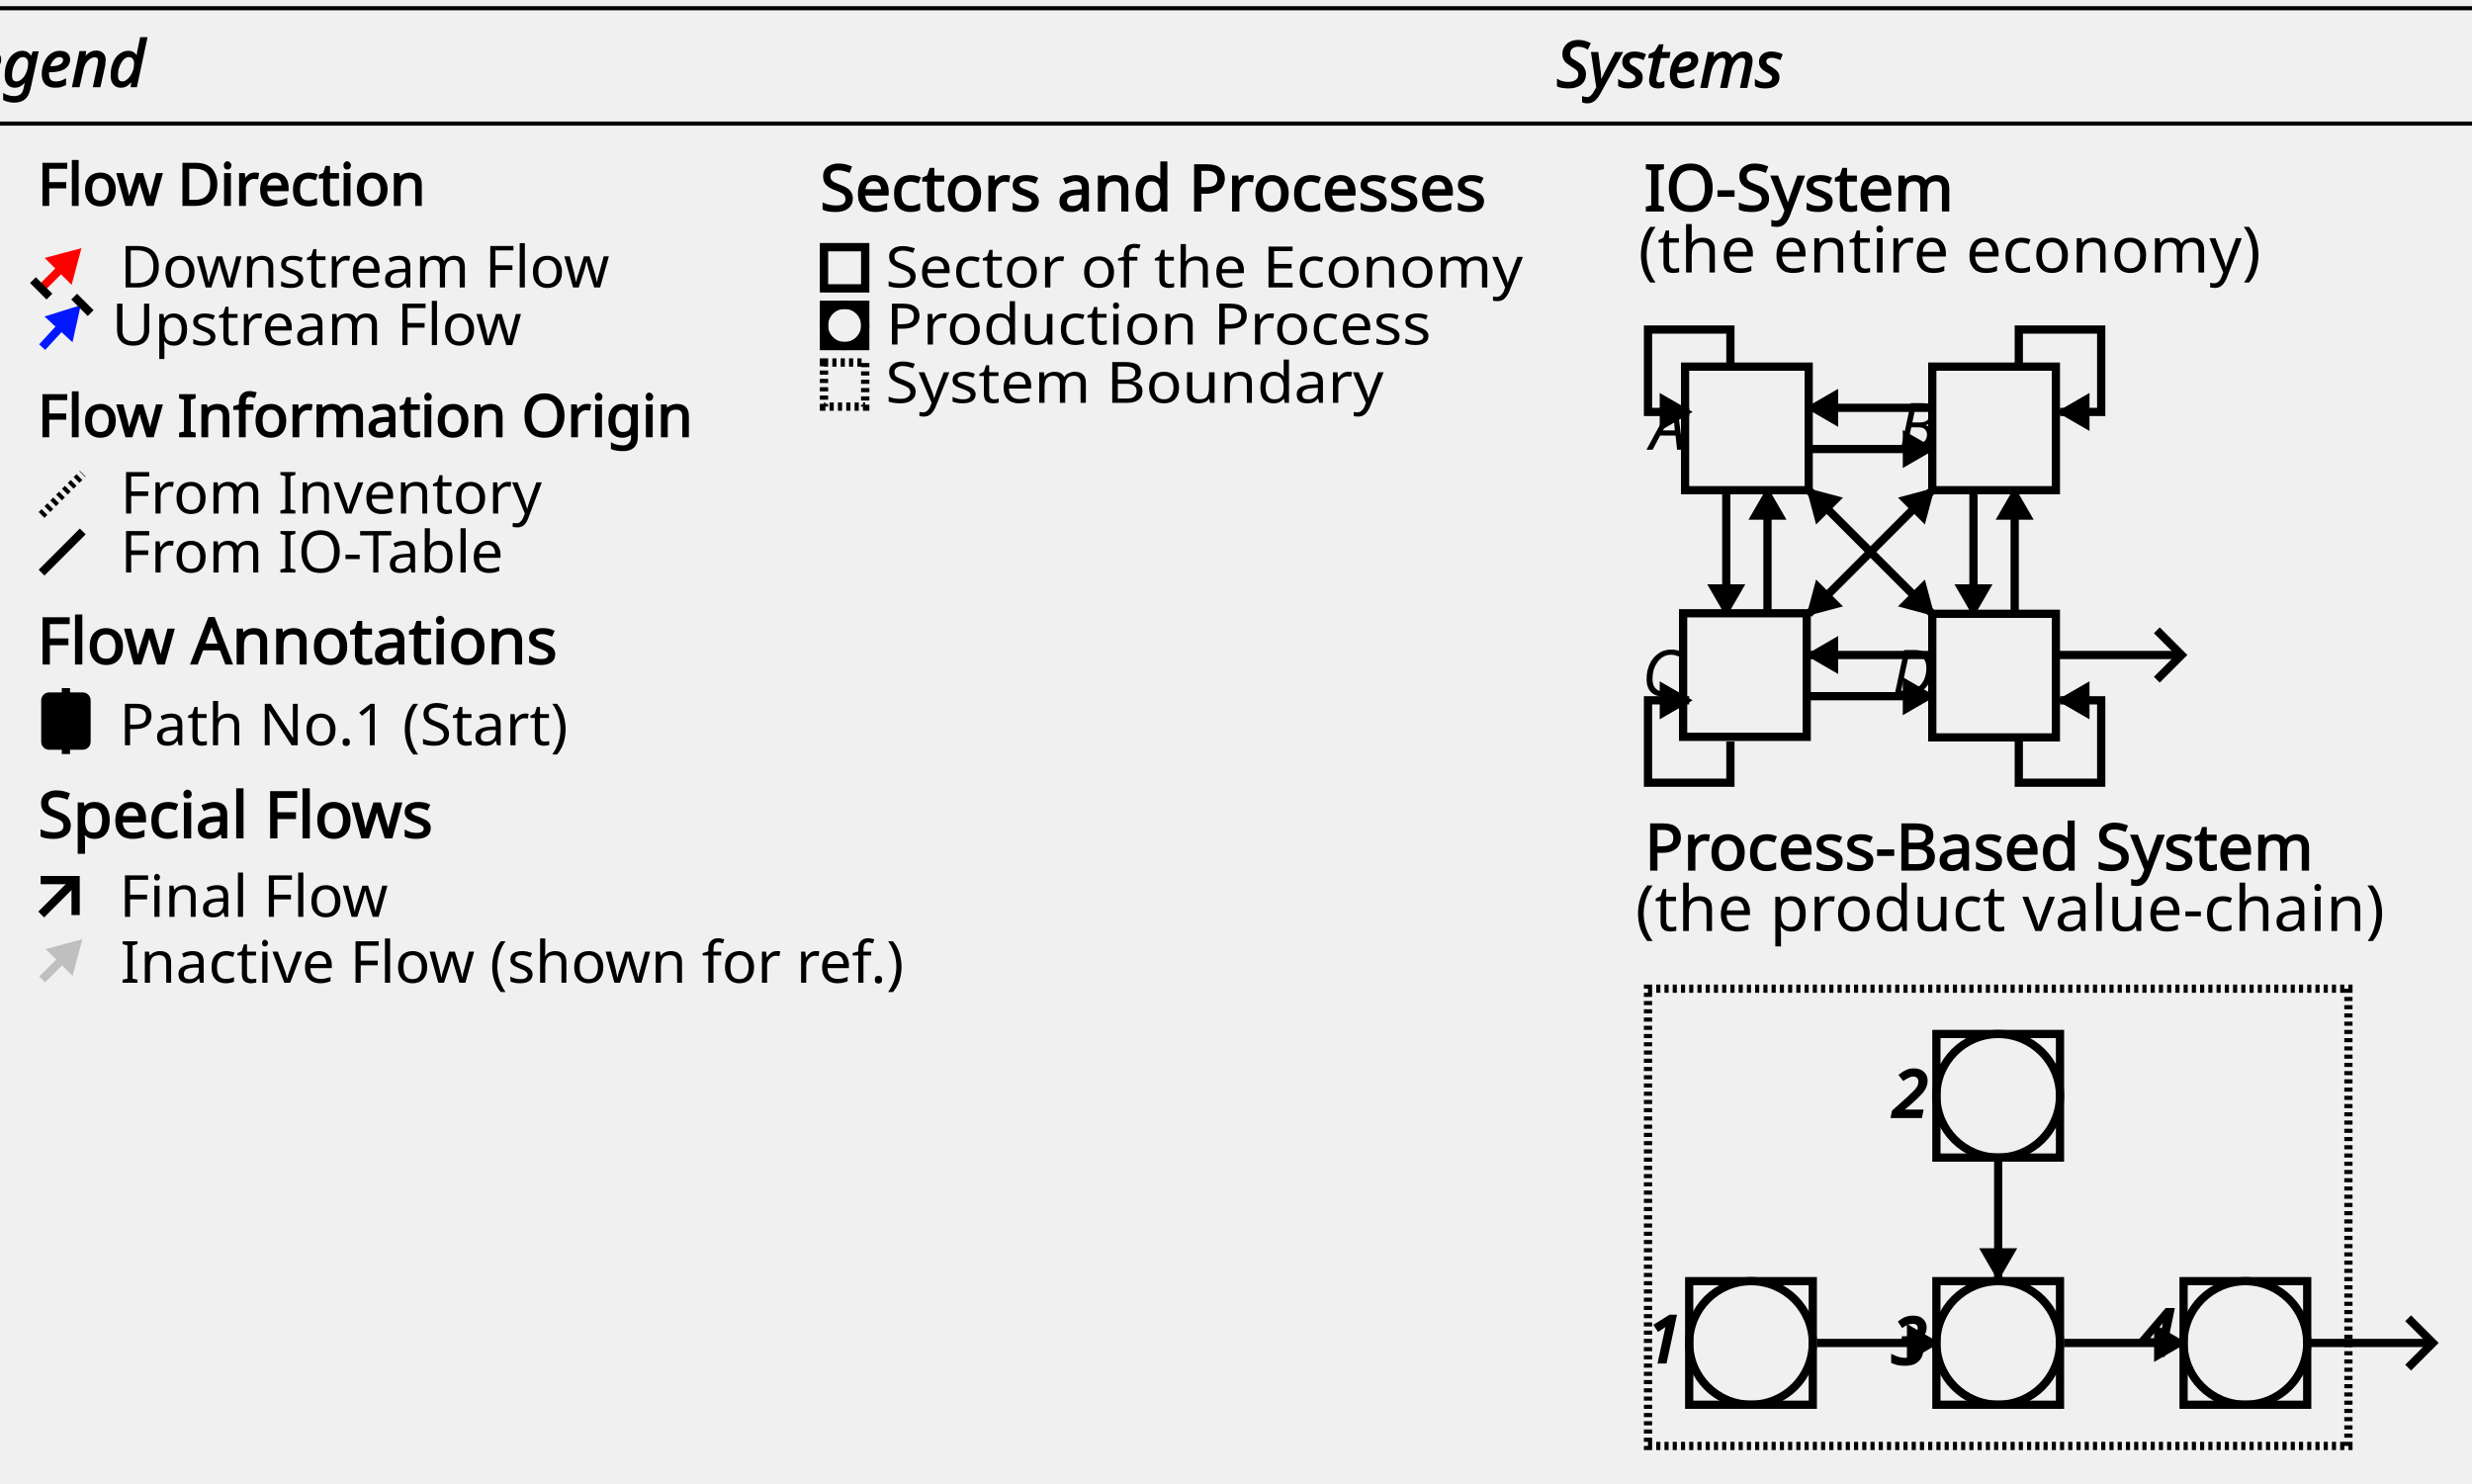
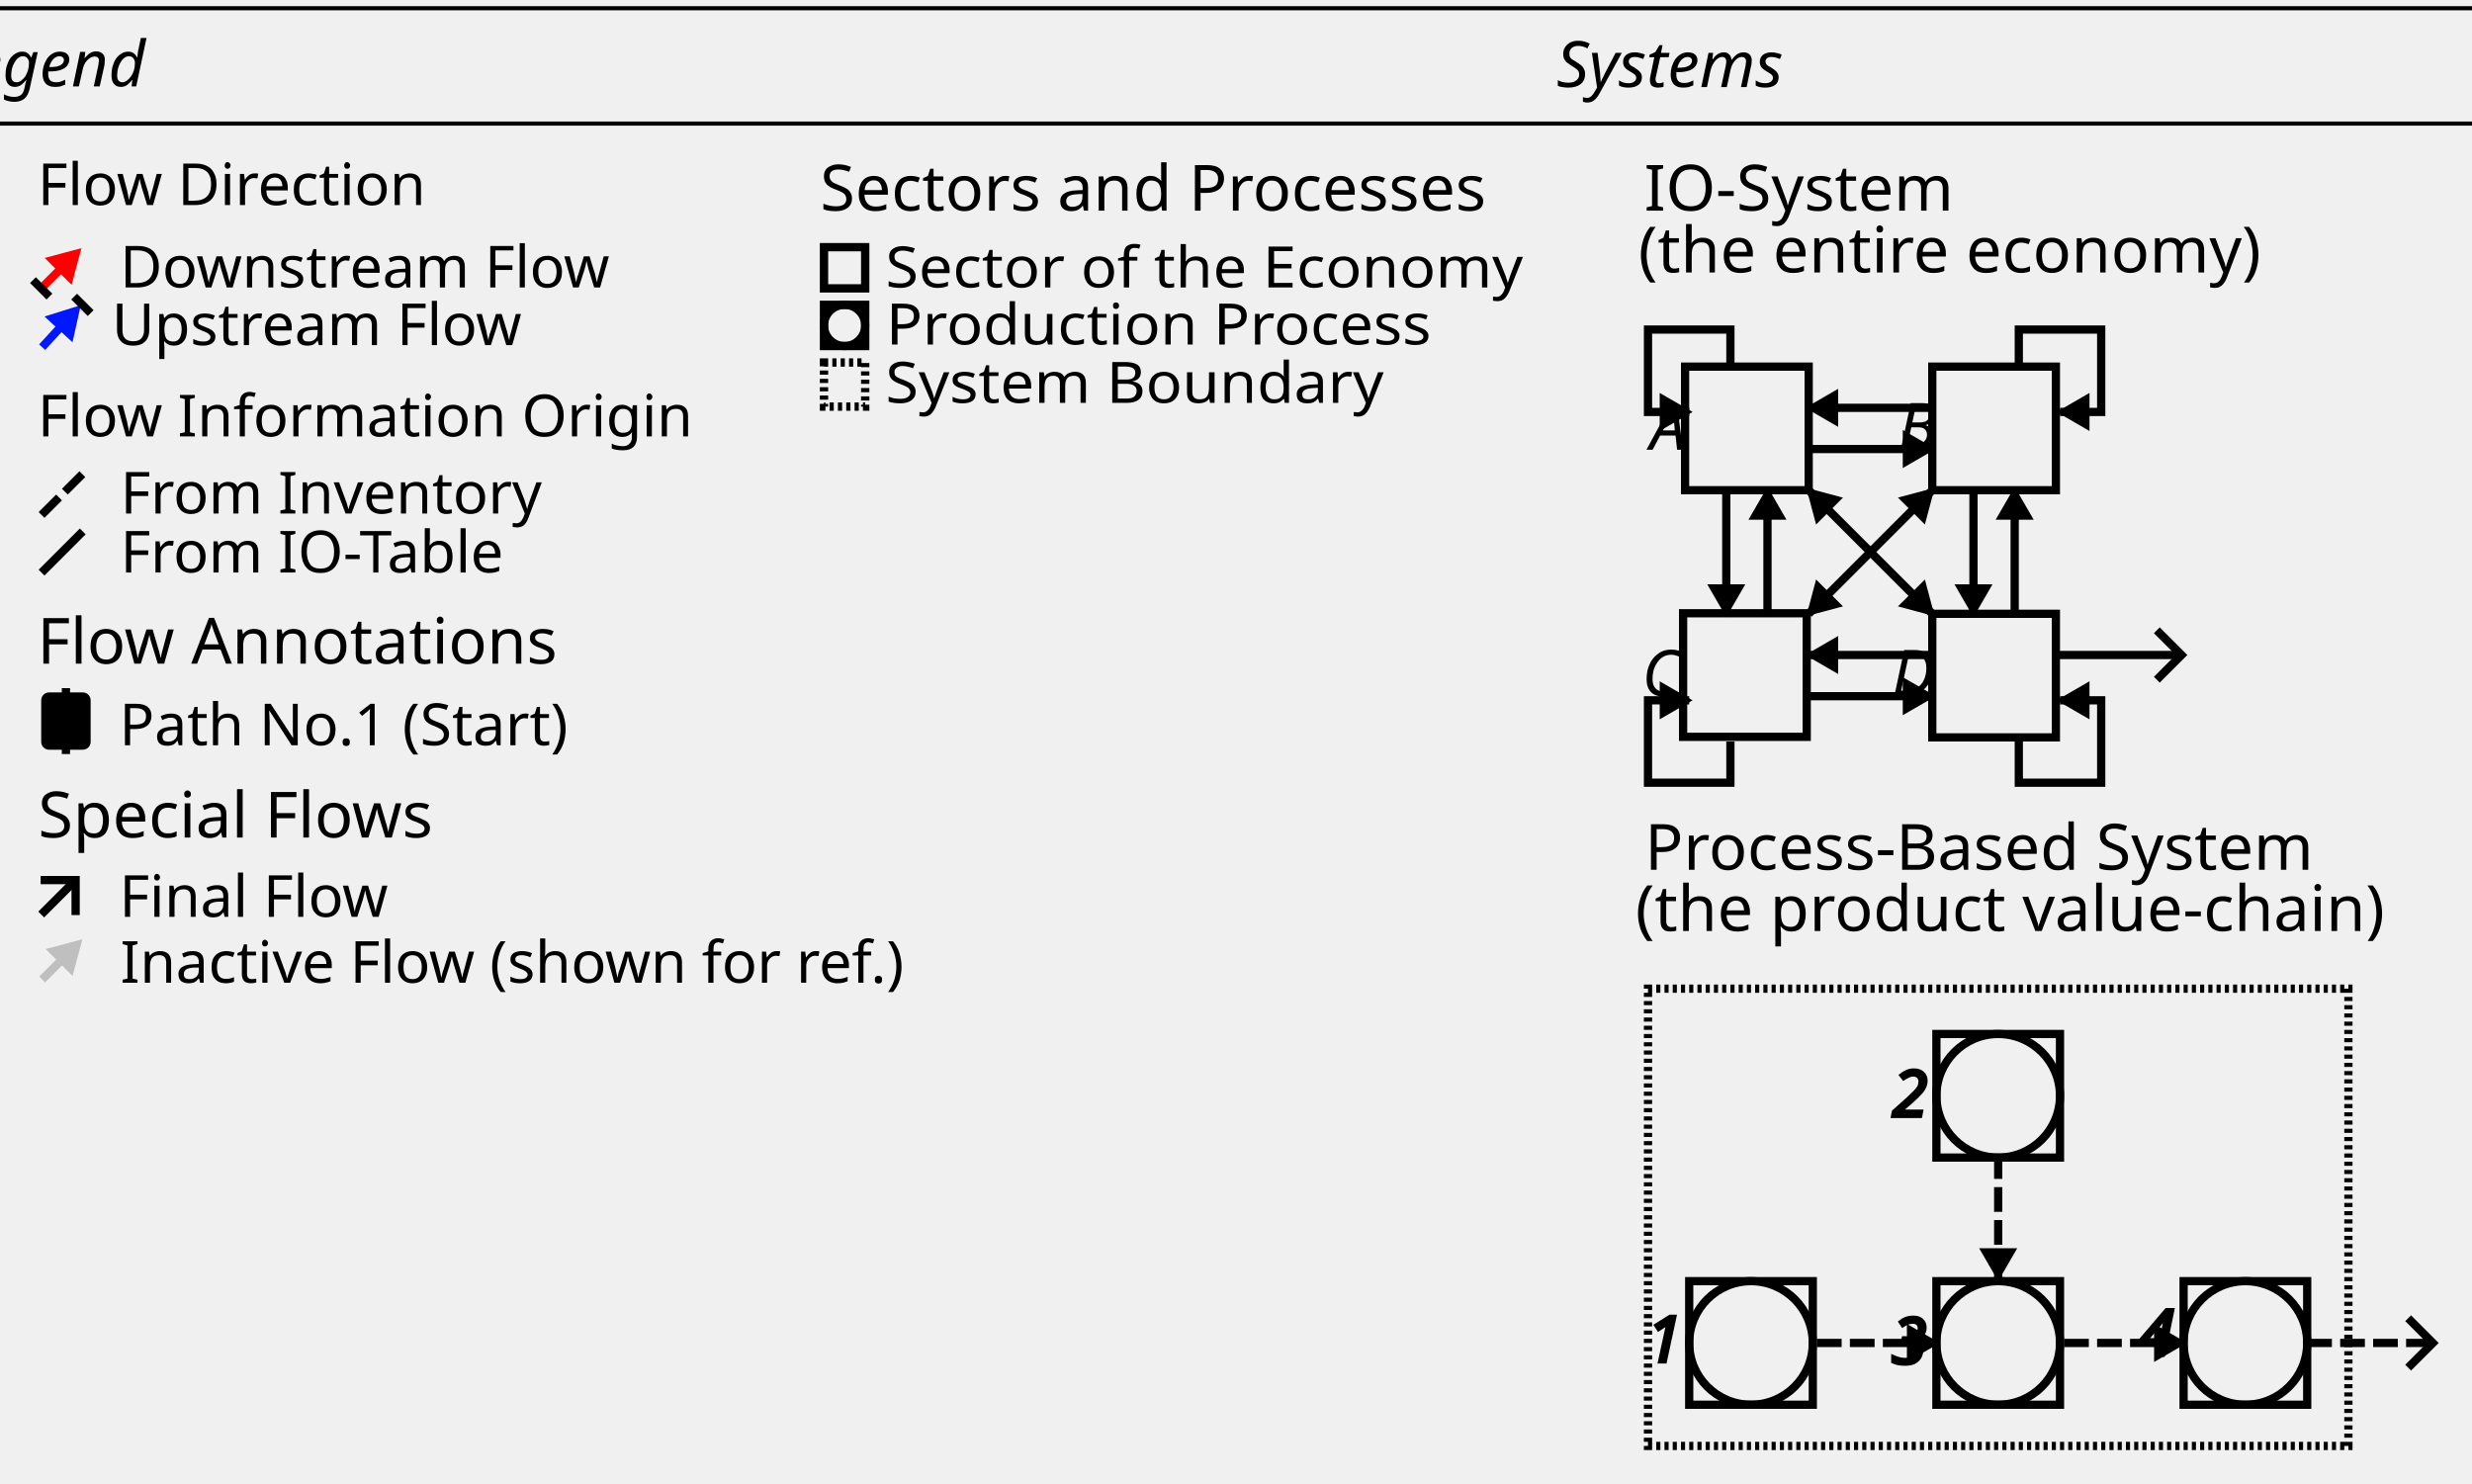
<svg xmlns="http://www.w3.org/2000/svg" width="150mm" height="90mm" viewBox="0 0 150 90" version="1.1" id="svg1">
  <defs id="defs1">
    <marker style="overflow:visible" id="ArrowWide" refX="0" refY="0" orient="auto-start-reverse" markerWidth="1" markerHeight="1" viewBox="0 0 1 1" preserveAspectRatio="xMidYMid">
      <path style="fill:none;stroke:context-stroke;stroke-width:1;stroke-linecap:butt" d="M 3,-3 0,0 3,3" transform="rotate(180,0.125,0)" id="path14" />
    </marker>
    <marker style="overflow:visible" id="marker19-5" refX="0" refY="0" orient="auto-start-reverse" markerWidth="0.75" markerHeight="0.75" viewBox="0 0 1 1" preserveAspectRatio="xMidYMid">
      <path transform="scale(0.5)" style="fill:context-stroke;fill-rule:evenodd;stroke:context-stroke;stroke-width:1pt" d="M 5.77,0 -2.88,5 V -5 Z" id="path19-6" />
    </marker>
    <marker style="overflow:visible" id="marker19-5-6" refX="0" refY="0" orient="auto-start-reverse" markerWidth="0.75" markerHeight="0.75" viewBox="0 0 1 1" preserveAspectRatio="xMidYMid">
      <path transform="scale(0.5)" style="fill:context-stroke;fill-rule:evenodd;stroke:context-stroke;stroke-width:1pt" d="M 5.77,0 -2.88,5 V -5 Z" id="path19-6-8" />
    </marker>
    <marker style="overflow:visible" id="marker19-5-0-0" refX="0" refY="0" orient="auto-start-reverse" markerWidth="0.75" markerHeight="0.75" viewBox="0 0 1 1" preserveAspectRatio="xMidYMid">
      <path transform="scale(0.5)" style="fill:context-stroke;fill-rule:evenodd;stroke:context-stroke;stroke-width:1pt" d="M 5.77,0 -2.88,5 V -5 Z" id="path19-6-5-5" />
    </marker>
    <marker style="overflow:visible" id="marker19-06" refX="3" refY="0" orient="auto-start-reverse" markerWidth="0.75" markerHeight="0.75" viewBox="0 0 1 1" preserveAspectRatio="xMidYMid">
      <path transform="scale(0.5)" style="fill:context-stroke;fill-rule:evenodd;stroke:context-stroke;stroke-width:1pt" d="M 5.77,0 -2.88,5 V -5 Z" id="path19-22" />
    </marker>
    <marker style="overflow:visible" id="marker19-06-7" refX="3" refY="0" orient="auto-start-reverse" markerWidth="0.75" markerHeight="0.75" viewBox="0 0 1 1" preserveAspectRatio="xMidYMid">
      <path transform="scale(0.5)" style="fill:context-stroke;fill-rule:evenodd;stroke:context-stroke;stroke-width:1pt" d="M 5.77,0 -2.88,5 V -5 Z" id="path19-22-2" />
    </marker>
    <marker style="overflow:visible" id="marker19-23-59-7" refX="3" refY="0" orient="auto-start-reverse" markerWidth="0.75" markerHeight="0.75" viewBox="0 0 1 1" preserveAspectRatio="xMidYMid">
      <path transform="scale(0.5)" style="fill:context-stroke;fill-rule:evenodd;stroke:context-stroke;stroke-width:1pt" d="M 5.77,0 -2.88,5 V -5 Z" id="path19-26-2-1" />
    </marker>
    <marker style="overflow:visible" id="marker19-17-0-54" refX="3" refY="0" orient="auto-start-reverse" markerWidth="0.75" markerHeight="0.75" viewBox="0 0 1 1" preserveAspectRatio="xMidYMid">
      <path transform="scale(0.5)" style="fill:context-stroke;fill-rule:evenodd;stroke:context-stroke;stroke-width:1pt" d="M 5.77,0 -2.88,5 V -5 Z" id="path19-60-2-9" />
    </marker>
    <marker style="overflow:visible" id="marker19-25-2-1-55" refX="3" refY="0" orient="auto-start-reverse" markerWidth="0.75" markerHeight="0.75" viewBox="0 0 1 1" preserveAspectRatio="xMidYMid">
      <path transform="scale(0.5)" style="fill:context-stroke;fill-rule:evenodd;stroke:context-stroke;stroke-width:1pt" d="M 5.77,0 -2.88,5 V -5 Z" id="path19-86-1-2-4" />
    </marker>
    <marker style="overflow:visible" id="marker19-27-0-1-18" refX="3" refY="0" orient="auto-start-reverse" markerWidth="0.75" markerHeight="0.75" viewBox="0 0 1 1" preserveAspectRatio="xMidYMid">
      <path transform="scale(0.5)" style="fill:context-stroke;fill-rule:evenodd;stroke:context-stroke;stroke-width:1pt" d="M 5.77,0 -2.88,5 V -5 Z" id="path19-51-8-7-8" />
    </marker>
    <marker style="overflow:visible" id="marker19-23-7-9-3" refX="3" refY="0" orient="auto-start-reverse" markerWidth="0.75" markerHeight="0.75" viewBox="0 0 1 1" preserveAspectRatio="xMidYMid">
      <path transform="scale(0.5)" style="fill:context-stroke;fill-rule:evenodd;stroke:context-stroke;stroke-width:1pt" d="M 5.77,0 -2.88,5 V -5 Z" id="path19-26-9-8-52" />
    </marker>
    <marker style="overflow:visible" id="marker19-6-4-7-26" refX="3" refY="0" orient="auto-start-reverse" markerWidth="0.75" markerHeight="0.75" viewBox="0 0 1 1" preserveAspectRatio="xMidYMid">
      <path transform="scale(0.5)" style="fill:context-stroke;fill-rule:evenodd;stroke:context-stroke;stroke-width:1pt" d="M 5.77,0 -2.88,5 V -5 Z" id="path19-21-7-6-6" />
    </marker>
    <marker style="overflow:visible" id="marker19-68-2-2" refX="3" refY="0" orient="auto-start-reverse" markerWidth="0.75" markerHeight="0.75" viewBox="0 0 1 1" preserveAspectRatio="xMidYMid">
      <path transform="scale(0.5)" style="fill:context-stroke;fill-rule:evenodd;stroke:context-stroke;stroke-width:1pt" d="M 5.77,0 -2.88,5 V -5 Z" id="path19-602-3-4" />
    </marker>
    <marker style="overflow:visible" id="marker19-7-6-5" refX="3" refY="0" orient="auto-start-reverse" markerWidth="0.75" markerHeight="0.75" viewBox="0 0 1 1" preserveAspectRatio="xMidYMid">
      <path transform="scale(0.5)" style="fill:context-stroke;fill-rule:evenodd;stroke:context-stroke;stroke-width:1pt" d="M 5.77,0 -2.88,5 V -5 Z" id="path19-34-6-1" />
    </marker>
    <marker style="overflow:visible" id="marker19-9-4-6" refX="3" refY="0" orient="auto-start-reverse" markerWidth="0.75" markerHeight="0.75" viewBox="0 0 1 1" preserveAspectRatio="xMidYMid">
      <path transform="scale(0.5)" style="fill:context-stroke;fill-rule:evenodd;stroke:context-stroke;stroke-width:1pt" d="M 5.77,0 -2.88,5 V -5 Z" id="path19-9-20-2" />
    </marker>
    <marker style="overflow:visible" id="marker19-3-1-5" refX="3" refY="0" orient="auto-start-reverse" markerWidth="0.75" markerHeight="0.75" viewBox="0 0 1 1" preserveAspectRatio="xMidYMid">
      <path transform="scale(0.5)" style="fill:context-stroke;fill-rule:evenodd;stroke:context-stroke;stroke-width:1pt" d="M 5.77,0 -2.88,5 V -5 Z" id="path19-7-9-8" />
    </marker>
    <marker style="overflow:visible" id="ArrowWide-5" refX="0" refY="0" orient="auto-start-reverse" markerWidth="1" markerHeight="1" viewBox="0 0 1 1" preserveAspectRatio="xMidYMid">
      <path style="fill:none;stroke:context-stroke;stroke-width:1;stroke-linecap:butt" d="M 3,-3 0,0 3,3" transform="rotate(180,0.125,0)" id="path1-7" />
    </marker>
  </defs>
  <g id="layer1">
    <text xml:space="preserve" style="font-size:3.528px;line-height:0.9;font-family:'DIN Next W1G';-inkscape-font-specification:'DIN Next W1G';text-align:end;text-anchor:end;fill:none;stroke:#ff0000;stroke-width:0.265;stroke-dasharray:none;stroke-opacity:1" x="7.278" y="17.448" id="text24">
      <tspan id="tspan24" style="font-style:normal;font-variant:normal;font-weight:normal;font-stretch:normal;font-size:3.528px;font-family:'CMU Classical Serif';-inkscape-font-specification:'CMU Classical Serif';text-align:start;text-anchor:start;fill:#000000;fill-opacity:1;stroke:none;stroke-width:0.265" x="7.278" y="17.448">Downstream Flow</tspan>
    </text>
    <text xml:space="preserve" style="font-size:3.528px;line-height:0.9;font-family:'DIN Next W1G';-inkscape-font-specification:'DIN Next W1G';text-align:end;text-anchor:end;fill:none;stroke:#ff0000;stroke-width:0.1;stroke-dasharray:none;stroke-opacity:1" x="2.281" y="12.448" id="text24-6">
-       <tspan id="tspan24-9" style="font-style:normal;font-variant:normal;font-weight:normal;font-stretch:normal;font-size:3.528px;font-family:'CMU Classical Serif';-inkscape-font-specification:'CMU Classical Serif';text-align:start;text-anchor:start;fill:#000000;fill-opacity:1;stroke:#000000;stroke-width:0.1;stroke-dasharray:none;stroke-opacity:1" x="2.281" y="12.448">Flow Direction</tspan>
+       <tspan id="tspan24-9" style="font-style:normal;font-variant:normal;font-weight:normal;font-stretch:normal;font-size:3.528px;font-family:'CMU Classical Serif';-inkscape-font-specification:'CMU Classical Serif';text-align:start;text-anchor:start;fill:#000000;fill-opacity:1;stroke:none;stroke-width:0.1;stroke-dasharray:none;stroke-opacity:1" x="2.281" y="12.448">Flow Direction</tspan>
    </text>
    <text xml:space="preserve" style="font-size:3.881px;line-height:0.9;font-family:'DIN Next W1G';-inkscape-font-specification:'DIN Next W1G';text-align:end;text-anchor:end;fill:none;stroke:#ff0000;stroke-width:0.1;stroke-dasharray:none;stroke-opacity:1" x="49.762" y="12.786" id="text24-6-6">
-       <tspan id="tspan24-9-7" style="font-style:normal;font-variant:normal;font-weight:normal;font-stretch:normal;font-size:3.881px;font-family:'CMU Classical Serif';-inkscape-font-specification:'CMU Classical Serif';text-align:start;text-anchor:start;fill:#000000;fill-opacity:1;stroke:#000000;stroke-width:0.1;stroke-dasharray:none;stroke-opacity:1" x="49.762" y="12.786">Sectors and Processes</tspan>
+       <tspan id="tspan24-9-7" style="font-style:normal;font-variant:normal;font-weight:normal;font-stretch:normal;font-size:3.881px;font-family:'CMU Classical Serif';-inkscape-font-specification:'CMU Classical Serif';text-align:start;text-anchor:start;fill:#000000;fill-opacity:1;stroke:none;stroke-width:0.1;stroke-dasharray:none;stroke-opacity:1" x="49.762" y="12.786">Sectors and Processes</tspan>
    </text>
    <text xml:space="preserve" style="font-size:3.881px;line-height:0.9;font-family:'DIN Next W1G';-inkscape-font-specification:'DIN Next W1G';text-align:end;text-anchor:end;fill:none;stroke:#ff0000;stroke-width:0.1;stroke-dasharray:none;stroke-opacity:1" x="99.762" y="12.786" id="text24-6-6-0">
-       <tspan id="tspan24-9-7-9" style="font-style:normal;font-variant:normal;font-weight:normal;font-stretch:normal;font-size:3.881px;font-family:'CMU Classical Serif';-inkscape-font-specification:'CMU Classical Serif';text-align:start;text-anchor:start;fill:#000000;fill-opacity:1;stroke:#000000;stroke-width:0.1;stroke-dasharray:none;stroke-opacity:1" x="99.762" y="12.786">IO-System</tspan>
+       <tspan id="tspan24-9-7-9" style="font-style:normal;font-variant:normal;font-weight:normal;font-stretch:normal;font-size:3.881px;font-family:'CMU Classical Serif';-inkscape-font-specification:'CMU Classical Serif';text-align:start;text-anchor:start;fill:#000000;fill-opacity:1;stroke:none;stroke-width:0.1;stroke-dasharray:none;stroke-opacity:1" x="99.762" y="12.786">IO-System</tspan>
    </text>
    <text xml:space="preserve" style="font-size:3.881px;line-height:0.9;font-family:'DIN Next W1G';-inkscape-font-specification:'DIN Next W1G';text-align:end;text-anchor:end;fill:none;stroke:#ff0000;stroke-width:0.1;stroke-dasharray:none;stroke-opacity:1" x="99.415" y="16.537" id="text24-6-6-0-2">
      <tspan id="tspan24-9-7-9-6" style="font-style:normal;font-variant:normal;font-weight:normal;font-stretch:normal;font-size:3.881px;font-family:'CMU Classical Serif';-inkscape-font-specification:'CMU Classical Serif';text-align:start;text-anchor:start;fill:#000000;fill-opacity:1;stroke:none;stroke-width:0.1;stroke-dasharray:none;stroke-opacity:1" x="99.415" y="16.537">(the entire economy)</tspan>
    </text>
    <text xml:space="preserve" style="font-size:3.881px;line-height:0.9;font-family:'DIN Next W1G';-inkscape-font-specification:'DIN Next W1G';text-align:end;text-anchor:end;fill:none;stroke:#ff0000;stroke-width:0.1;stroke-dasharray:none;stroke-opacity:1" x="99.24" y="56.499" id="text24-6-6-0-2-7">
      <tspan id="tspan24-9-7-9-6-3" style="font-style:normal;font-variant:normal;font-weight:normal;font-stretch:normal;font-size:3.881px;font-family:'CMU Classical Serif';-inkscape-font-specification:'CMU Classical Serif';text-align:start;text-anchor:start;fill:#000000;fill-opacity:1;stroke:none;stroke-width:0.1;stroke-dasharray:none;stroke-opacity:1" x="99.24" y="56.499">(the product value-chain)</tspan>
    </text>
    <path style="fill:none;stroke:#0017ff;stroke-width:0.5;stroke-dasharray:none;stroke-opacity:1;marker-end:url(#marker19-5)" d="m 2.558,21.067 1.442,-1.567" id="path24-5" />
-     <path style="fill:none;stroke:#000000;stroke-width:0.5;stroke-dasharray:0.25, 0.25;stroke-dashoffset:0;stroke-opacity:1" d="m 2.522,31.251 2.5,-2.5" id="path24-5-91" />
+     <path style="fill:none;stroke:#000000;stroke-width:0.5;stroke-dasharray:1.5,0.5;stroke-dashoffset:0;stroke-opacity:1" d="m 2.522,31.251 2.5,-2.5" id="path24-5-91" />
    <path style="fill:none;stroke:#000000;stroke-width:0.5;stroke-dasharray:none;stroke-dashoffset:0;stroke-opacity:1" d="m 2.522,34.751 2.5,-2.5" id="path24-5-91-5" />
    <path style="fill:none;stroke:#ff0000;stroke-width:0.5;stroke-dasharray:none;stroke-opacity:1;marker-end:url(#marker19-5-6)" d="m 2.5,17.5 1.5,-1.5" id="path24-5-9" />
    <text xml:space="preserve" style="font-size:3.528px;line-height:0.9;font-family:'DIN Next W1G';-inkscape-font-specification:'DIN Next W1G';text-align:end;text-anchor:end;fill:none;stroke:#ff0000;stroke-width:0.265;stroke-dasharray:none;stroke-opacity:1" x="6.79" y="20.948" id="text24-9">
      <tspan id="tspan24-1" style="font-style:normal;font-variant:normal;font-weight:normal;font-stretch:normal;font-size:3.528px;font-family:'CMU Classical Serif';-inkscape-font-specification:'CMU Classical Serif';text-align:start;text-anchor:start;fill:#000000;fill-opacity:1;stroke:none;stroke-width:0.265" x="6.79" y="20.948">Upstream Flow</tspan>
    </text>
    <text xml:space="preserve" style="font-size:3.528px;line-height:0.9;font-family:'DIN Next W1G';-inkscape-font-specification:'DIN Next W1G';text-align:end;text-anchor:end;fill:none;stroke:#ff0000;stroke-width:0.265;stroke-dasharray:none;stroke-opacity:1" x="7.303" y="31.161" id="text24-9-8">
      <tspan id="tspan24-1-9" style="font-style:normal;font-variant:normal;font-weight:normal;font-stretch:normal;font-size:3.528px;font-family:'CMU Classical Serif';-inkscape-font-specification:'CMU Classical Serif';text-align:start;text-anchor:start;fill:#000000;fill-opacity:1;stroke:none;stroke-width:0.265" x="7.303" y="31.161">From Inventory</tspan>
    </text>
    <text xml:space="preserve" style="font-size:3.528px;line-height:0.9;font-family:'DIN Next W1G';-inkscape-font-specification:'DIN Next W1G';text-align:end;text-anchor:end;fill:none;stroke:#ff0000;stroke-width:0.265;stroke-dasharray:none;stroke-opacity:1" x="7.303" y="34.739" id="text24-9-8-0">
      <tspan id="tspan24-1-9-4" style="font-style:normal;font-variant:normal;font-weight:normal;font-stretch:normal;font-size:3.528px;font-family:'CMU Classical Serif';-inkscape-font-specification:'CMU Classical Serif';text-align:start;text-anchor:start;fill:#000000;fill-opacity:1;stroke:none;stroke-width:0.265" x="7.303" y="34.739">From IO-Table</tspan>
    </text>
    <path style="fill:none;stroke:#bfbfbf;stroke-width:0.5;stroke-dasharray:none;stroke-opacity:1;marker-end:url(#marker19-5-0-0)" d="m 2.558,59.442 1.5,-1.5" id="path24-5-1-7" />
    <text xml:space="preserve" style="font-size:3.528px;line-height:0.9;font-family:'DIN Next W1G';-inkscape-font-specification:'DIN Next W1G';text-align:end;text-anchor:end;fill:none;stroke:#ff0000;stroke-width:0.265;stroke-dasharray:none;stroke-opacity:1" x="7.298" y="59.639" id="text24-9-8-80">
      <tspan id="tspan24-1-9-6" style="font-style:normal;font-variant:normal;font-weight:normal;font-stretch:normal;font-size:3.528px;font-family:'CMU Classical Serif';-inkscape-font-specification:'CMU Classical Serif';text-align:start;text-anchor:start;fill:#000000;fill-opacity:1;stroke:none;stroke-width:0.265" x="7.298" y="59.639">Inactive Flow (shown for ref.) </tspan>
    </text>
    <text xml:space="preserve" style="font-size:3.528px;line-height:0.9;font-family:'DIN Next W1G';-inkscape-font-specification:'DIN Next W1G';text-align:end;text-anchor:end;fill:none;stroke:#ff0000;stroke-width:0.265;stroke-dasharray:none;stroke-opacity:1" x="7.238" y="45.224" id="text24-9-8-4">
      <tspan id="tspan24-1-9-9" style="font-style:normal;font-variant:normal;font-weight:normal;font-stretch:normal;font-size:3.528px;font-family:'CMU Classical Serif';-inkscape-font-specification:'CMU Classical Serif';text-align:start;text-anchor:start;fill:#000000;fill-opacity:1;stroke:none;stroke-width:0.265" x="7.238" y="45.224">Path No.1 (Start)</tspan>
    </text>
    <text xml:space="preserve" style="font-size:3.528px;line-height:0.9;font-family:'DIN Next W1G';-inkscape-font-specification:'DIN Next W1G';text-align:end;text-anchor:end;fill:none;stroke:#ff0000;stroke-width:0.265;stroke-dasharray:none;stroke-opacity:1" x="7.238" y="55.639" id="text24-9-8-4-8">
      <tspan id="tspan24-1-9-9-4" style="font-style:normal;font-variant:normal;font-weight:normal;font-stretch:normal;font-size:3.528px;font-family:'CMU Classical Serif';-inkscape-font-specification:'CMU Classical Serif';text-align:start;text-anchor:start;fill:#000000;fill-opacity:1;stroke:none;stroke-width:0.265" x="7.238" y="55.639">Final Flow</tspan>
    </text>
    <text xml:space="preserve" style="font-size:3.564px;line-height:0.9;font-family:'DIN Next W1G';-inkscape-font-specification:'DIN Next W1G';text-align:end;text-anchor:end;fill:none;stroke:#ff0000;stroke-width:0.268;stroke-dasharray:none;stroke-opacity:1" x="52.245" y="17.939" id="text24-9-8-8" transform="scale(1.028387,0.9723966)">
      <tspan id="tspan24-1-9-3" style="font-style:normal;font-variant:normal;font-weight:normal;font-stretch:normal;font-size:3.564px;font-family:'CMU Classical Serif';-inkscape-font-specification:'CMU Classical Serif';text-align:start;text-anchor:start;fill:#000000;fill-opacity:1;stroke:none;stroke-width:0.268" x="52.245" y="17.939">Sector of the Economy</tspan>
    </text>
    <text xml:space="preserve" style="font-size:3.564px;line-height:0.9;font-family:'DIN Next W1G';-inkscape-font-specification:'DIN Next W1G';text-align:end;text-anchor:end;fill:none;stroke:#ff0000;stroke-width:0.268;stroke-dasharray:none;stroke-opacity:1" x="52.285" y="21.498" id="text24-9-8-8-4" transform="scale(1.028387,0.9723966)">
      <tspan id="tspan24-1-9-3-1" style="font-style:normal;font-variant:normal;font-weight:normal;font-stretch:normal;font-size:3.564px;font-family:'CMU Classical Serif';-inkscape-font-specification:'CMU Classical Serif';text-align:start;text-anchor:start;fill:#000000;fill-opacity:1;stroke:none;stroke-width:0.268" x="52.285" y="21.498">Production Process</tspan>
    </text>
    <text xml:space="preserve" style="font-size:3.564px;line-height:0.9;font-family:'DIN Next W1G';-inkscape-font-specification:'DIN Next W1G';text-align:end;text-anchor:end;fill:none;stroke:#ff0000;stroke-width:0.268;stroke-dasharray:none;stroke-opacity:1" x="52.245" y="25.137" id="text24-9-8-8-4-0" transform="scale(1.028387,0.9723966)">
      <tspan id="tspan24-1-9-3-1-1" style="font-style:normal;font-variant:normal;font-weight:normal;font-stretch:normal;font-size:3.564px;font-family:'CMU Classical Serif';-inkscape-font-specification:'CMU Classical Serif';text-align:start;text-anchor:start;fill:#000000;fill-opacity:1;stroke:none;stroke-width:0.268" x="52.245" y="25.137">System Boundary</tspan>
    </text>
    <rect style="fill:#ffffff;fill-opacity:0;stroke:#000000;stroke-width:0.505;stroke-dasharray:none;stroke-opacity:1" id="rect103" width="2.5" height="2.5" x="50" y="15" />
    <rect style="fill:#ffffff;fill-opacity:0;stroke:#000000;stroke-width:0.505;stroke-dasharray:none;stroke-opacity:1" id="rect103-5" width="2.5" height="2.5" x="50" y="18.5" />
    <rect style="fill:#ffffff;fill-opacity:0;stroke:#000000;stroke-width:0.505;stroke-dasharray:0.253, 0.253;stroke-dashoffset:0;stroke-opacity:1" id="rect103-7" width="2.5" height="2.676" x="50" y="22" />
    <text xml:space="preserve" style="font-style:italic;font-variant:normal;font-weight:500;font-stretch:normal;font-size:3.881px;line-height:0.9;font-family:'CMU Classical Serif';-inkscape-font-specification:'CMU Classical Serif Medium Italic';text-align:end;text-anchor:end;fill:#ffffff;fill-opacity:0;stroke:#0000ff;stroke-width:0.1;stroke-dasharray:none;stroke-dashoffset:0;stroke-opacity:1" x="13.868" y="5.243" id="text111">
-       <tspan id="tspan111" style="fill:#000000;fill-opacity:1;stroke:#000000;stroke-width:0.1;stroke-dasharray:none;stroke-opacity:1" x="13.868" y="5.243">Legend</tspan>
+       <tspan id="tspan111" style="fill:#000000;fill-opacity:1;stroke:none;stroke-width:0.1;stroke-dasharray:none;stroke-opacity:1" x="13.868" y="5.243">Legend</tspan>
    </text>
    <text xml:space="preserve" style="font-style:italic;font-variant:normal;font-weight:500;font-stretch:normal;font-size:3.881px;line-height:0.9;font-family:'CMU Classical Serif';-inkscape-font-specification:'CMU Classical Serif Medium Italic';text-align:end;text-anchor:end;fill:#ffffff;fill-opacity:0;stroke:#0000ff;stroke-width:0.1;stroke-dasharray:none;stroke-dashoffset:0;stroke-opacity:1" x="113.24" y="5.286" id="text111-8">
-       <tspan id="tspan111-8" style="fill:#000000;fill-opacity:1;stroke:#000000;stroke-width:0.1;stroke-dasharray:none;stroke-opacity:1" x="113.24" y="5.286">Systems</tspan>
+       <tspan id="tspan111-8" style="fill:#000000;fill-opacity:1;stroke:none;stroke-width:0.1;stroke-dasharray:none;stroke-opacity:1" x="113.24" y="5.286">Systems</tspan>
    </text>
    <path style="fill:none;stroke:#000000;stroke-width:0.25;stroke-dasharray:none" d="M 0,0.5 H 150" id="path5-5" />
    <rect style="fill:none;fill-opacity:1;stroke:#000000;stroke-width:0.5;stroke-dasharray:none;stroke-opacity:1" id="rect36-7-2-0" width="7.5" height="7.5" x="102.5" y="77.75" />
    <rect style="fill:none;fill-opacity:1;stroke:#000000;stroke-width:0.5;stroke-dasharray:none;stroke-opacity:1" id="rect37-4-83-1" width="7.5" height="7.5" x="117.5" y="62.75" />
    <rect style="fill:none;fill-opacity:1;stroke:#000000;stroke-width:0.5;stroke-dasharray:none;stroke-opacity:1" id="rect36-7-8-1-6-6-7" width="7.5" height="7.5" x="117.5" y="77.75" />
    <rect style="fill:none;fill-opacity:1;stroke:#000000;stroke-width:0.5;stroke-dasharray:none;stroke-opacity:1" id="rect36-7-8-1-6-8-0-6" width="7.5" height="7.5" x="132.5" y="77.75" />
    <text xml:space="preserve" style="font-style:italic;font-variant:normal;font-weight:500;font-stretch:normal;font-size:3.881px;line-height:0.9;font-family:'CMU Classical Serif';-inkscape-font-specification:'CMU Classical Serif Medium Italic';text-align:end;text-anchor:end;fill:none;fill-opacity:1;stroke:#000000;stroke-width:0.2;stroke-dasharray:none;stroke-opacity:1" x="107.101" y="82.65" id="text74-71-0">
      <tspan id="tspan74-33-0" style="font-size:3.881px;fill:#000000;fill-opacity:1;stroke:#000000;stroke-width:0.2;stroke-dasharray:none;stroke-opacity:1" x="107.101" y="82.65">1</tspan>
    </text>
    <text xml:space="preserve" style="font-style:italic;font-variant:normal;font-weight:500;font-stretch:normal;font-size:3.881px;line-height:0.9;font-family:'CMU Classical Serif';-inkscape-font-specification:'CMU Classical Serif Medium Italic';text-align:end;text-anchor:end;fill:none;fill-opacity:1;stroke:#000000;stroke-width:0.2;stroke-dasharray:none;stroke-opacity:1" x="121.959" y="82.752" id="text74-4-9-9">
      <tspan id="tspan74-5-0-5" style="font-size:3.881px;fill:#000000;fill-opacity:1;stroke:#000000;stroke-width:0.2;stroke-dasharray:none;stroke-opacity:1" x="121.959" y="82.752">3</tspan>
    </text>
    <text xml:space="preserve" style="font-style:italic;font-variant:normal;font-weight:500;font-stretch:normal;font-size:3.881px;line-height:0.9;font-family:'CMU Classical Serif';-inkscape-font-specification:'CMU Classical Serif Medium Italic';text-align:end;text-anchor:end;fill:none;fill-opacity:1;stroke:#000000;stroke-width:0.2;stroke-dasharray:none;stroke-opacity:1" x="137" y="82.248" id="text74-2-4-6">
      <tspan id="tspan74-1-7-2" style="font-size:3.881px;fill:#000000;fill-opacity:1;stroke:#000000;stroke-width:0.2;stroke-dasharray:none;stroke-opacity:1" x="137" y="82.248">4</tspan>
    </text>
    <text xml:space="preserve" style="font-style:italic;font-variant:normal;font-weight:500;font-stretch:normal;font-size:3.881px;line-height:0.9;font-family:'CMU Classical Serif';-inkscape-font-specification:'CMU Classical Serif Medium Italic';text-align:end;text-anchor:end;fill:none;fill-opacity:1;stroke:#000000;stroke-width:0.2;stroke-dasharray:none;stroke-opacity:1" x="122.002" y="67.75" id="text74-7-4-8">
      <tspan id="tspan74-9-18-5" style="font-size:3.881px;fill:#000000;fill-opacity:1;stroke:#000000;stroke-width:0.2;stroke-dasharray:none;stroke-opacity:1" x="122.002" y="67.75">2</tspan>
    </text>
    <circle style="fill:#ffffff;fill-opacity:0;stroke:#000000;stroke-width:0.5;stroke-dasharray:none;stroke-opacity:1" id="path95-0-2-9" cx="136.25" cy="81.5" r="3.75" />
    <circle style="fill:#ffffff;fill-opacity:0;stroke:#000000;stroke-width:0.5;stroke-dasharray:none;stroke-opacity:1" id="path95-3-43" cx="106.25" cy="81.5" r="3.75" />
    <circle style="fill:#ffffff;fill-opacity:0;stroke:#000000;stroke-width:0.5;stroke-dasharray:none;stroke-opacity:1" id="path95-7-0-9" cx="121.25" cy="66.5" r="3.75" />
    <circle style="fill:#ffffff;fill-opacity:0;stroke:#000000;stroke-width:0.5;stroke-dasharray:none;stroke-opacity:1" id="path95-5-6-0" cx="121.25" cy="81.5" r="3.75" />
-     <path style="fill:#ffffff;fill-opacity:0;stroke:#000000;stroke-width:0.5;stroke-dasharray:none;stroke-opacity:1;marker-end:url(#marker19-06)" d="m 110.25,81.5 h 7.25" id="path98-5" />
-     <path style="fill:#ffffff;fill-opacity:0;stroke:#000000;stroke-width:0.5;stroke-dasharray:none;stroke-opacity:1;marker-end:url(#marker19-06-7)" d="m 125.25,81.5 h 7.25" id="path98-5-7" />
-     <path style="fill:#ffffff;fill-opacity:0;stroke:#000000;stroke-width:0.5;stroke-dasharray:none;stroke-opacity:1;marker-end:url(#marker19-23-59-7)" d="m 121.25,70.043 v 7.5" id="path100-6-3-3" />
+     <path style="fill:#ffffff;fill-opacity:0;stroke:#000000;stroke-width:0.5;stroke-dasharray:1.5,0.5;stroke-opacity:1;marker-end:url(#marker19-06);stroke-dashoffset:0" d="m 110.25,81.5 h 7.25" id="path98-5" />
+     <path style="fill:#ffffff;fill-opacity:0;stroke:#000000;stroke-width:0.5;stroke-dasharray:1.5,0.5;stroke-opacity:1;marker-end:url(#marker19-06-7);stroke-dashoffset:0" d="m 125.25,81.5 h 7.25" id="path98-5-7" />
+     <path style="fill:#ffffff;fill-opacity:0;stroke:#000000;stroke-width:0.5;stroke-dasharray:1.5,0.5;stroke-opacity:1;marker-end:url(#marker19-23-59-7);stroke-dashoffset:0" d="m 121.25,70.043 v 7.5" id="path100-6-3-3" />
    <rect style="fill:none;fill-opacity:1;stroke:#000000;stroke-width:0.5;stroke-dasharray:none;stroke-opacity:1" id="rect36-7-2-8-8" width="7.5" height="7.5" x="102.131" y="37.217" />
    <rect style="fill:none;fill-opacity:1;stroke:#000000;stroke-width:0.5;stroke-dasharray:none;stroke-opacity:1" id="rect37-4-83-9-9-4" width="7.5" height="7.5" x="102.25" y="22.25" />
    <rect style="fill:none;fill-opacity:1;stroke:#000000;stroke-width:0.5;stroke-dasharray:none;stroke-opacity:1" id="rect37-4-83-4-7-6-1" width="7.5" height="7.5" x="117.25" y="22.25" />
    <rect style="fill:none;fill-opacity:1;stroke:#000000;stroke-width:0.5;stroke-dasharray:none;stroke-opacity:1" id="rect37-4-83-7-1-3-7" width="7.5" height="7.5" x="117.25" y="37.25" />
    <path style="fill:#ffffff;fill-opacity:0;stroke:#000000;stroke-width:0.5;stroke-dasharray:none;stroke-opacity:1;marker-end:url(#marker19-17-0-54)" d="m 117.25,24.75 h -7.5" id="path99-5-2-1" />
    <path style="fill:#ffffff;fill-opacity:0;stroke:#000000;stroke-width:0.5;stroke-dasharray:none;stroke-opacity:1;marker-end:url(#marker19-17-0-54)" d="m 109.75,27.25 h 7.5" id="path100-9-3-87" />
    <path style="fill:#ffffff;fill-opacity:0;stroke:#000000;stroke-width:0.5;stroke-dasharray:none;stroke-opacity:1;marker-end:url(#marker19-25-2-1-55)" d="m 117.25,39.75 h -7.5" id="path99-4-7-6-8" />
    <path style="fill:#ffffff;fill-opacity:0;stroke:#000000;stroke-width:0.5;stroke-dasharray:none;stroke-opacity:1;marker-end:url(#marker19-25-2-1-55)" d="m 109.75,42.25 h 7.5" id="path100-7-5-9-77" />
    <path style="fill:#ffffff;fill-opacity:0;stroke:#000000;stroke-width:0.5;stroke-dasharray:none;stroke-opacity:1;marker-end:url(#ArrowWide)" d="m 124.75,39.75 h 7.5" id="path100-7-5-9-77-4" />
-     <path style="fill:#ffffff;fill-opacity:0;stroke:#000000;stroke-width:0.5;stroke-dasharray:none;stroke-opacity:1;marker-end:url(#ArrowWide)" d="m 140,81.5 h 7.5" id="path100-7-5-9-77-8" />
+     <path style="fill:#ffffff;fill-opacity:0;stroke:#000000;stroke-width:0.5;stroke-dasharray:1.5,0.5;stroke-opacity:1;marker-end:url(#ArrowWide);stroke-dashoffset:0" d="m 140,81.5 h 7.5" id="path100-7-5-9-77-8" />
    <path style="fill:#ffffff;fill-opacity:0;stroke:#000000;stroke-width:0.5;stroke-dasharray:none;stroke-opacity:1;marker-end:url(#marker19-27-0-1-18)" d="m 119.75,29.75 v 7.5" id="path99-40-5-5-44" />
    <path style="fill:#ffffff;fill-opacity:0;stroke:#000000;stroke-width:0.5;stroke-dasharray:none;stroke-opacity:1;marker-end:url(#marker19-27-0-1-18)" d="M 122.25,37.25 V 29.75" id="path100-5-4-4-9" />
    <path style="fill:#ffffff;fill-opacity:0;stroke:#000000;stroke-width:0.5;stroke-dasharray:none;stroke-opacity:1;marker-end:url(#marker19-23-7-9-3)" d="M 107.25,37.25 V 29.75" id="path99-3-0-2-15" />
    <path style="fill:#ffffff;fill-opacity:0;stroke:#000000;stroke-width:0.5;stroke-dasharray:none;stroke-opacity:1;marker-end:url(#marker19-23-7-9-3)" d="m 104.75,29.75 v 7.5" id="path100-6-8-1-5" />
    <path style="fill:#ffffff;fill-opacity:0;stroke:#000000;stroke-width:0.5;stroke-dasharray:none;stroke-opacity:1;marker-start:url(#marker19-17-0-54);marker-end:url(#marker19-17-0-54)" d="m 117.25,37.25 -7.5,-7.5" id="path101-73-7-5" />
    <path style="fill:#ffffff;fill-opacity:0;stroke:#000000;stroke-width:0.5;stroke-dasharray:none;stroke-opacity:1;marker-start:url(#marker19-6-4-7-26);marker-end:url(#marker19-6-4-7-26)" d="m 109.75,37.25 7.5,-7.5" id="path101-7-7-1-8" />
    <text xml:space="preserve" style="font-style:italic;font-variant:normal;font-weight:normal;font-stretch:normal;font-size:3.881px;line-height:0.9;font-family:'CMU Serif Extra';-inkscape-font-specification:'CMU Serif Extra Italic';text-align:end;text-anchor:end;fill:none;fill-opacity:1;stroke:#000000;stroke-width:0.5;stroke-linecap:butt;stroke-linejoin:miter;stroke-dasharray:none;stroke-dashoffset:0;stroke-opacity:1;paint-order:normal" x="107.351" y="27.293" id="text112-2">
      <tspan id="tspan112-98" style="fill:#000000;fill-opacity:1;stroke:none;stroke-width:0.5" x="107.351" y="27.293">A</tspan>
    </text>
    <text xml:space="preserve" style="font-style:italic;font-variant:normal;font-weight:normal;font-stretch:normal;font-size:3.881px;line-height:0.9;font-family:'CMU Serif Extra';-inkscape-font-specification:'CMU Serif Extra Italic';text-align:end;text-anchor:end;fill:none;fill-opacity:1;stroke:#000000;stroke-width:0.5;stroke-linecap:butt;stroke-linejoin:miter;stroke-dasharray:none;stroke-dashoffset:0;stroke-opacity:1;paint-order:normal" x="122.569" y="27.23" id="text112-5-2">
      <tspan id="tspan112-0-0" style="fill:#000000;fill-opacity:1;stroke:none;stroke-width:0.5" x="122.569" y="27.23">B</tspan>
    </text>
    <text xml:space="preserve" style="font-style:italic;font-variant:normal;font-weight:normal;font-stretch:normal;font-size:3.881px;line-height:0.9;font-family:'CMU Serif Extra';-inkscape-font-specification:'CMU Serif Extra Italic';text-align:end;text-anchor:end;fill:none;fill-opacity:1;stroke:#000000;stroke-width:0.5;stroke-linecap:butt;stroke-linejoin:miter;stroke-dasharray:none;stroke-dashoffset:0;stroke-opacity:1;paint-order:normal" x="106.957" y="42.236" id="text112-5-3-7">
      <tspan id="tspan112-0-7-4" style="fill:#000000;fill-opacity:1;stroke:none;stroke-width:0.5" x="106.957" y="42.236">C</tspan>
    </text>
    <text xml:space="preserve" style="font-style:italic;font-variant:normal;font-weight:normal;font-stretch:normal;font-size:3.881px;line-height:0.9;font-family:'CMU Serif Extra';-inkscape-font-specification:'CMU Serif Extra Italic';text-align:end;text-anchor:end;fill:none;fill-opacity:1;stroke:#000000;stroke-width:0.5;stroke-linecap:butt;stroke-linejoin:miter;stroke-dasharray:none;stroke-dashoffset:0;stroke-opacity:1;paint-order:normal" x="122.43" y="42.215" id="text112-5-31-8">
      <tspan id="tspan112-0-71-5" style="fill:#000000;fill-opacity:1;stroke:none;stroke-width:0.5" x="122.43" y="42.215">D</tspan>
    </text>
    <path style="fill:none;fill-opacity:1;stroke:#000000;stroke-width:0.5;stroke-linecap:butt;stroke-linejoin:miter;stroke-dasharray:none;stroke-dashoffset:0;stroke-opacity:1;marker-end:url(#marker19-68-2-2);paint-order:normal" d="M 105,22.5 V 20 h -5 v 5 h 2.5" id="path114-8-9" />
    <path style="fill:none;fill-opacity:1;stroke:#000000;stroke-width:0.5;stroke-linecap:butt;stroke-linejoin:miter;stroke-dasharray:none;stroke-dashoffset:0;stroke-opacity:1;marker-end:url(#marker19-7-6-5);paint-order:normal" d="M 122.5,22.5 V 20 h 5 v 5 H 125" id="path114-7-1-7" />
    <path style="fill:none;fill-opacity:1;stroke:#000000;stroke-width:0.5;stroke-linecap:butt;stroke-linejoin:miter;stroke-dasharray:none;stroke-dashoffset:0;stroke-opacity:1;marker-end:url(#marker19-9-4-6);paint-order:normal" d="m 122.5,45 v 2.5 h 5 v -5 H 125" id="path114-75-3-3" />
    <path style="fill:none;fill-opacity:1;stroke:#000000;stroke-width:0.5;stroke-linecap:butt;stroke-linejoin:miter;stroke-dasharray:none;stroke-dashoffset:0;stroke-opacity:1;marker-end:url(#marker19-3-1-5);paint-order:normal" d="m 105,45 v 2.5 h -5 v -5 h 2.5" id="path114-3-4-7" />
    <rect style="fill:#0000ff;fill-opacity:0;stroke:#000000;stroke-width:0.5;stroke-dasharray:0.25, 0.25;stroke-dashoffset:0" id="rect1" width="42.5" height="27.75" x="100" y="60" ry="0" />
    <path style="fill:none;fill-opacity:1;stroke:#000000;stroke-width:0.5;stroke-dasharray:none;stroke-dashoffset:0;stroke-opacity:1;marker-end:url(#ArrowWide-5)" d="M 2.5,55.5 4.5,53.5" id="path17-5-0" />
    <text xml:space="preserve" style="font-size:3.528px;line-height:0.9;font-family:'DIN Next W1G';-inkscape-font-specification:'DIN Next W1G';text-align:end;text-anchor:end;fill:none;stroke:#ff0000;stroke-width:0.1;stroke-dasharray:none;stroke-opacity:1" x="2.281" y="26.487" id="text24-6-5">
-       <tspan id="tspan24-9-6" style="font-style:normal;font-variant:normal;font-weight:normal;font-stretch:normal;font-size:3.528px;font-family:'CMU Classical Serif';-inkscape-font-specification:'CMU Classical Serif';text-align:start;text-anchor:start;fill:#000000;fill-opacity:1;stroke:#000000;stroke-width:0.1;stroke-dasharray:none;stroke-opacity:1" x="2.281" y="26.487">Flow Information Origin</tspan>
+       <tspan id="tspan24-9-6" style="font-style:normal;font-variant:normal;font-weight:normal;font-stretch:normal;font-size:3.528px;font-family:'CMU Classical Serif';-inkscape-font-specification:'CMU Classical Serif';text-align:start;text-anchor:start;fill:#000000;fill-opacity:1;stroke:none;stroke-width:0.1;stroke-dasharray:none;stroke-opacity:1" x="2.281" y="26.487">Flow Information Origin</tspan>
    </text>
    <text xml:space="preserve" style="font-size:3.881px;line-height:0.9;font-family:'DIN Next W1G';-inkscape-font-specification:'DIN Next W1G';text-align:end;text-anchor:end;fill:none;stroke:#ff0000;stroke-width:0.1;stroke-dasharray:none;stroke-opacity:1" x="2.259" y="40.278" id="text24-6-5-7">
-       <tspan id="tspan24-9-6-5" style="font-style:normal;font-variant:normal;font-weight:normal;font-stretch:normal;font-size:3.881px;font-family:'CMU Classical Serif';-inkscape-font-specification:'CMU Classical Serif';text-align:start;text-anchor:start;fill:#000000;fill-opacity:1;stroke:#000000;stroke-width:0.1;stroke-dasharray:none;stroke-opacity:1" x="2.259" y="40.278">Flow Annotations</tspan>
+       <tspan id="tspan24-9-6-5" style="font-style:normal;font-variant:normal;font-weight:normal;font-stretch:normal;font-size:3.881px;font-family:'CMU Classical Serif';-inkscape-font-specification:'CMU Classical Serif';text-align:start;text-anchor:start;fill:#000000;fill-opacity:1;stroke:none;stroke-width:0.1;stroke-dasharray:none;stroke-opacity:1" x="2.259" y="40.278">Flow Annotations</tspan>
    </text>
    <text xml:space="preserve" style="font-size:3.881px;line-height:0.9;font-family:'DIN Next W1G';-inkscape-font-specification:'DIN Next W1G';text-align:end;text-anchor:end;fill:none;stroke:#ff0000;stroke-width:0.1;stroke-dasharray:none;stroke-opacity:1" x="2.309" y="50.828" id="text24-6-5-7-0">
-       <tspan id="tspan24-9-6-5-9" style="font-style:normal;font-variant:normal;font-weight:normal;font-stretch:normal;font-size:3.881px;font-family:'CMU Classical Serif';-inkscape-font-specification:'CMU Classical Serif';text-align:start;text-anchor:start;fill:#000000;fill-opacity:1;stroke:#000000;stroke-width:0.1;stroke-dasharray:none;stroke-opacity:1" x="2.309" y="50.828">Special Flows</tspan>
+       <tspan id="tspan24-9-6-5-9" style="font-style:normal;font-variant:normal;font-weight:normal;font-stretch:normal;font-size:3.881px;font-family:'CMU Classical Serif';-inkscape-font-specification:'CMU Classical Serif';text-align:start;text-anchor:start;fill:#000000;fill-opacity:1;stroke:none;stroke-width:0.1;stroke-dasharray:none;stroke-opacity:1" x="2.309" y="50.828">Special Flows</tspan>
    </text>
    <g id="g13" transform="translate(4.1961658e-8,-0.2394896)">
      <path style="fill:none;stroke:#000000;stroke-width:0.5;stroke-dasharray:none;stroke-opacity:1" d="M 4,46 V 42" id="path13" />
      <g id="g116-4" transform="translate(-93.5,-120.2605)">
        <rect style="fill:#000000;fill-opacity:1;stroke:none;stroke-width:0.722;stroke-linecap:butt;stroke-linejoin:miter;stroke-dasharray:none;stroke-dashoffset:0;stroke-opacity:1;paint-order:normal" id="rect116-5" width="3" height="3.479" x="96" y="162.521" ry="0.479" />
        <text xml:space="preserve" style="font-style:italic;font-variant:normal;font-weight:normal;font-stretch:normal;font-size:2.822px;line-height:0.9;font-family:'CMU Serif Extra';-inkscape-font-specification:'CMU Serif Extra Italic';text-align:end;text-anchor:end;fill:#000000;fill-opacity:1;stroke:#000000;stroke-width:0.1;stroke-linecap:butt;stroke-linejoin:miter;stroke-dasharray:none;stroke-dashoffset:0;stroke-opacity:1;paint-order:normal" x="98.089" y="165.2" id="text116-7">
          <tspan id="tspan116-9" style="font-size:2.822px;fill:#ffffff;fill-opacity:1;stroke:#ffffff;stroke-width:0.1;stroke-dasharray:none;stroke-opacity:1" x="98.089" y="165.2">1</tspan>
        </text>
      </g>
    </g>
    <ellipse style="fill:none;fill-opacity:1;stroke:#000000;stroke-width:0.5;stroke-linecap:butt;stroke-linejoin:miter;stroke-miterlimit:4;stroke-dasharray:none;stroke-dashoffset:0;stroke-opacity:1;paint-order:normal" id="ellipse7" cx="51.25" cy="19.75" rx="1.25" ry="1.25" />
    <path style="fill:none;stroke:#000000;stroke-width:0.25;stroke-dasharray:none" d="m 0,7.5 150,1.5e-6" id="path10" />
    <path style="fill:none;stroke:#000000;stroke-width:0.5;stroke-dasharray:none" d="M 4.5,18 5.5,19" id="path11" />
    <path style="fill:none;stroke:#000000;stroke-width:0.5;stroke-dasharray:none" d="m 2,17 1,1" id="path12" />
    <text xml:space="preserve" style="font-size:3.881px;line-height:0.9;font-family:'DIN Next W1G';-inkscape-font-specification:'DIN Next W1G';text-align:end;text-anchor:end;fill:none;stroke:#ff0000;stroke-width:0.1;stroke-dasharray:none;stroke-opacity:1" x="99.806" y="52.786" id="text24-6-6-1">
-       <tspan id="tspan24-9-7-5" style="font-style:normal;font-variant:normal;font-weight:normal;font-stretch:normal;font-size:3.881px;font-family:'CMU Classical Serif';-inkscape-font-specification:'CMU Classical Serif';text-align:start;text-anchor:start;fill:#000000;fill-opacity:1;stroke:#000000;stroke-width:0.1;stroke-dasharray:none;stroke-opacity:1" x="99.806" y="52.786">Process-Based System</tspan>
+       <tspan id="tspan24-9-7-5" style="font-style:normal;font-variant:normal;font-weight:normal;font-stretch:normal;font-size:3.881px;font-family:'CMU Classical Serif';-inkscape-font-specification:'CMU Classical Serif';text-align:start;text-anchor:start;fill:#000000;fill-opacity:1;stroke:none;stroke-width:0.1;stroke-dasharray:none;stroke-opacity:1" x="99.806" y="52.786">Process-Based System</tspan>
    </text>
  </g>
</svg>
